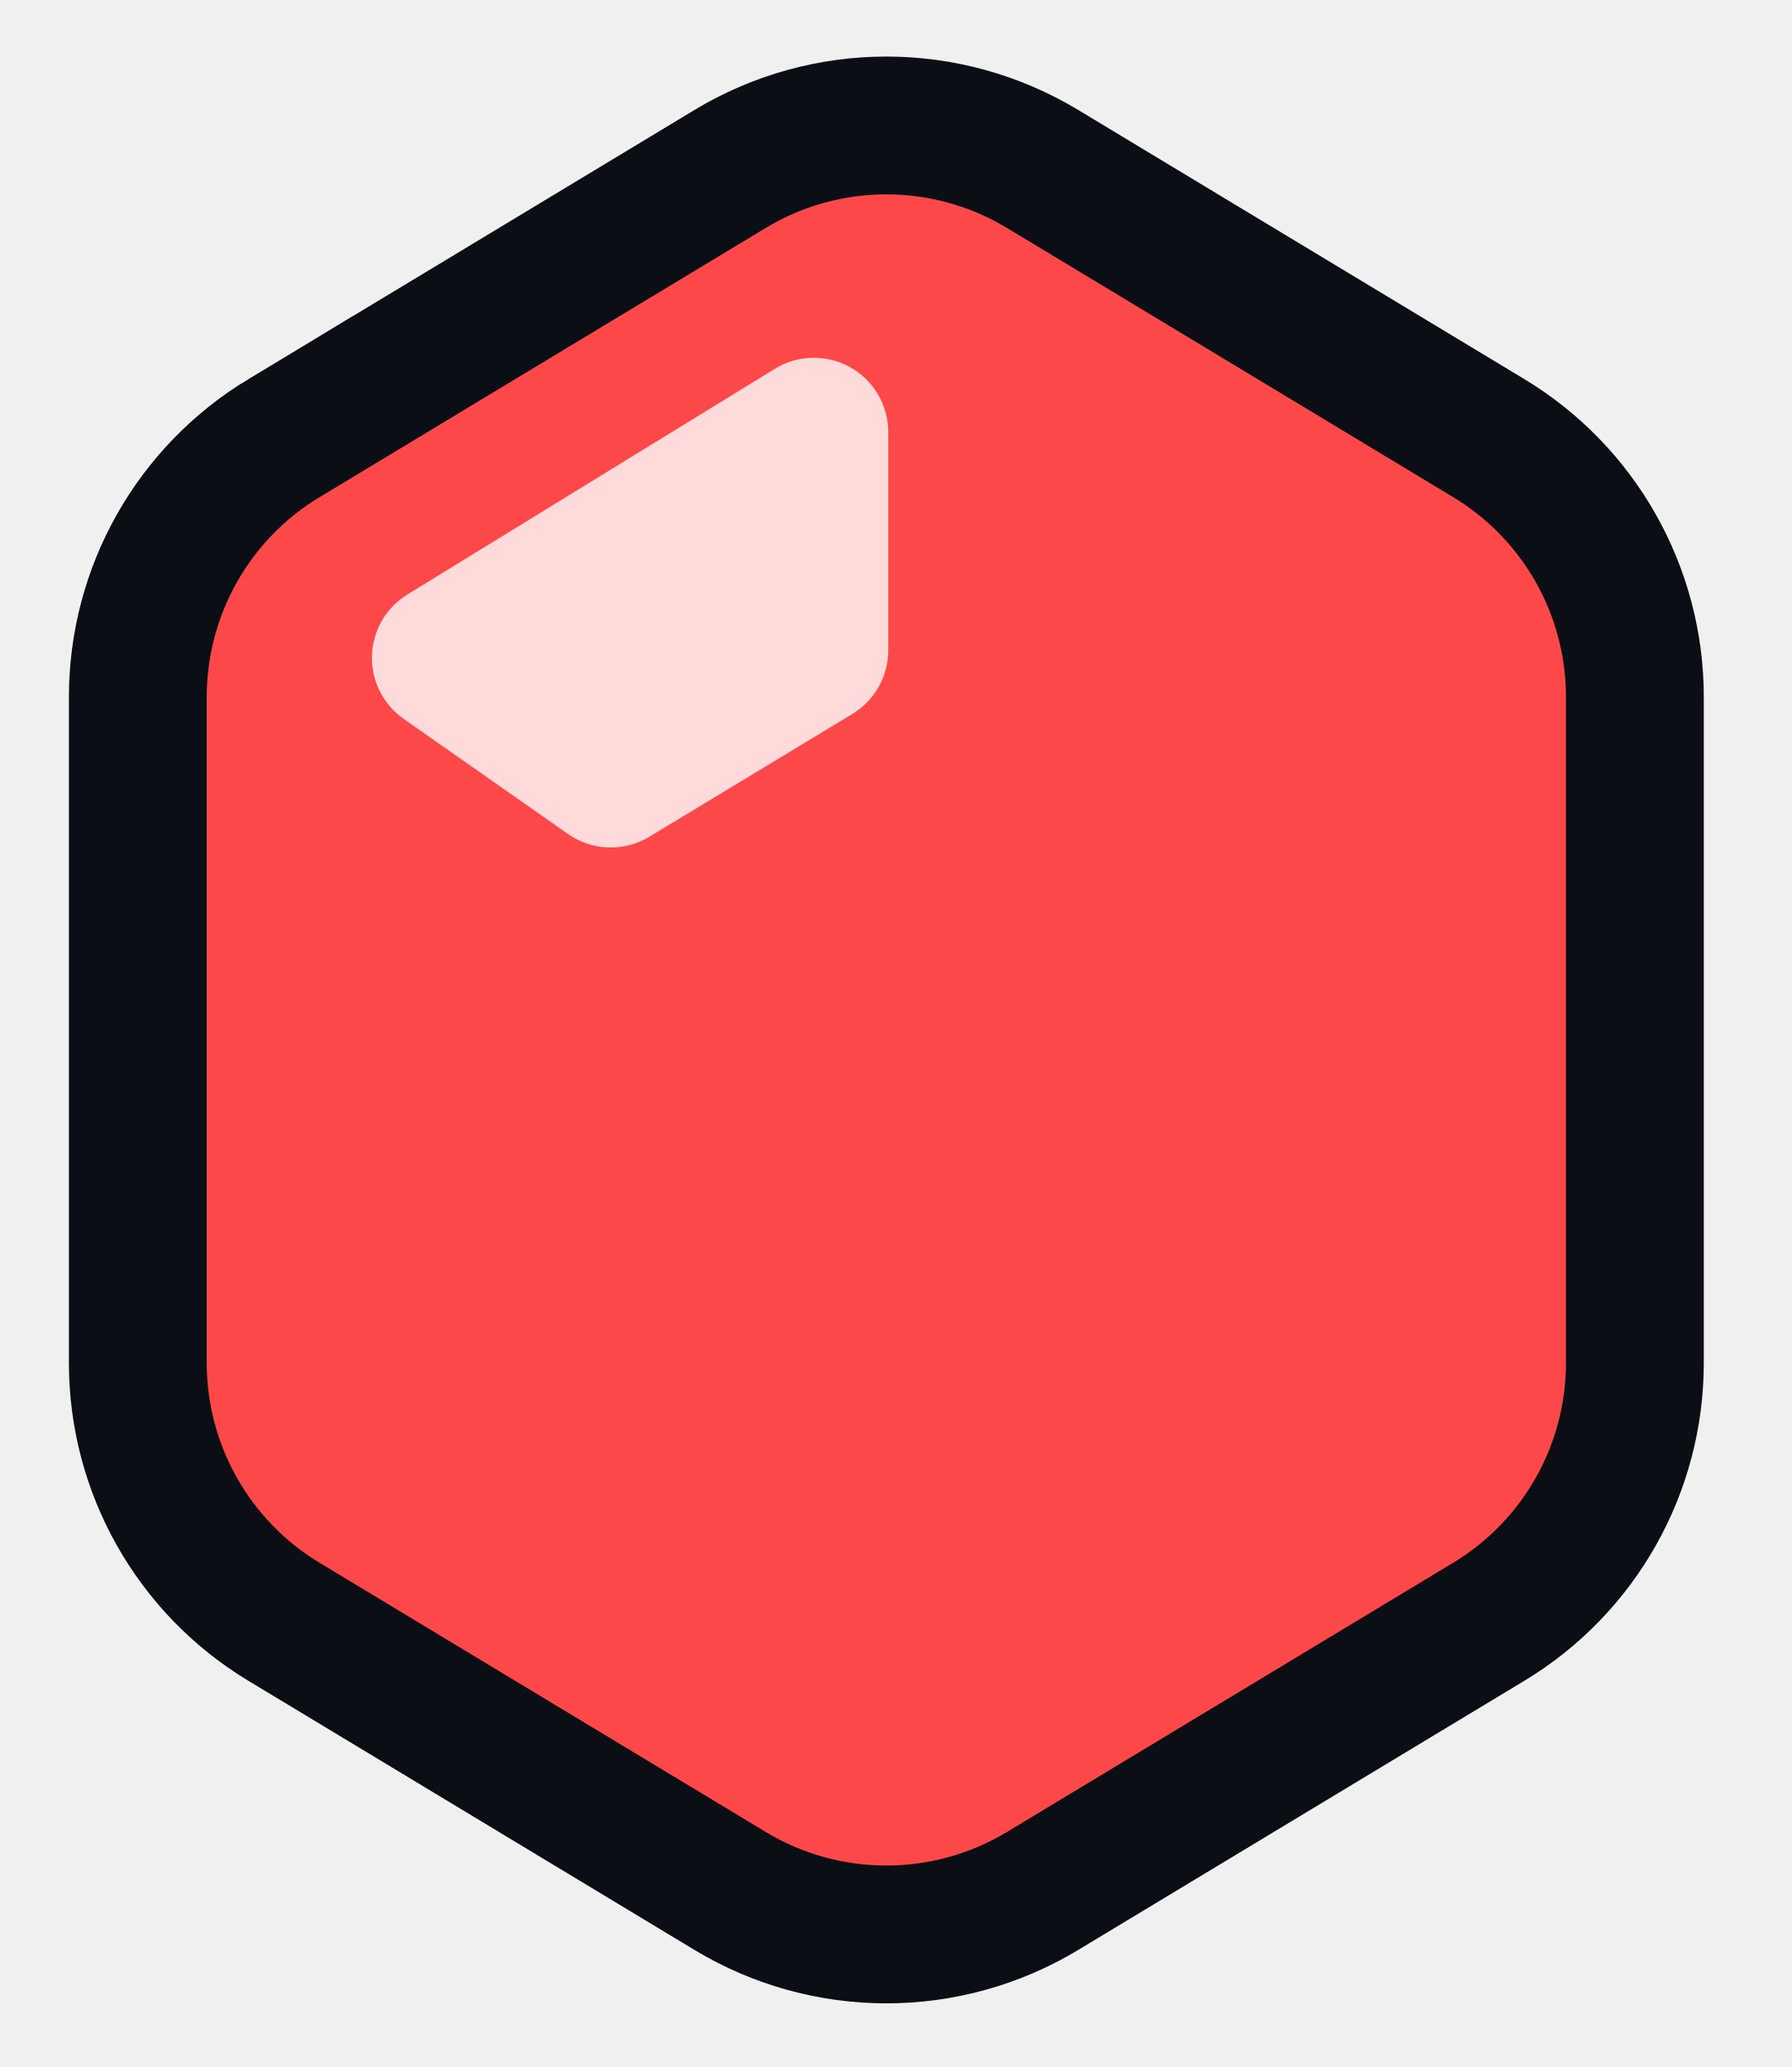
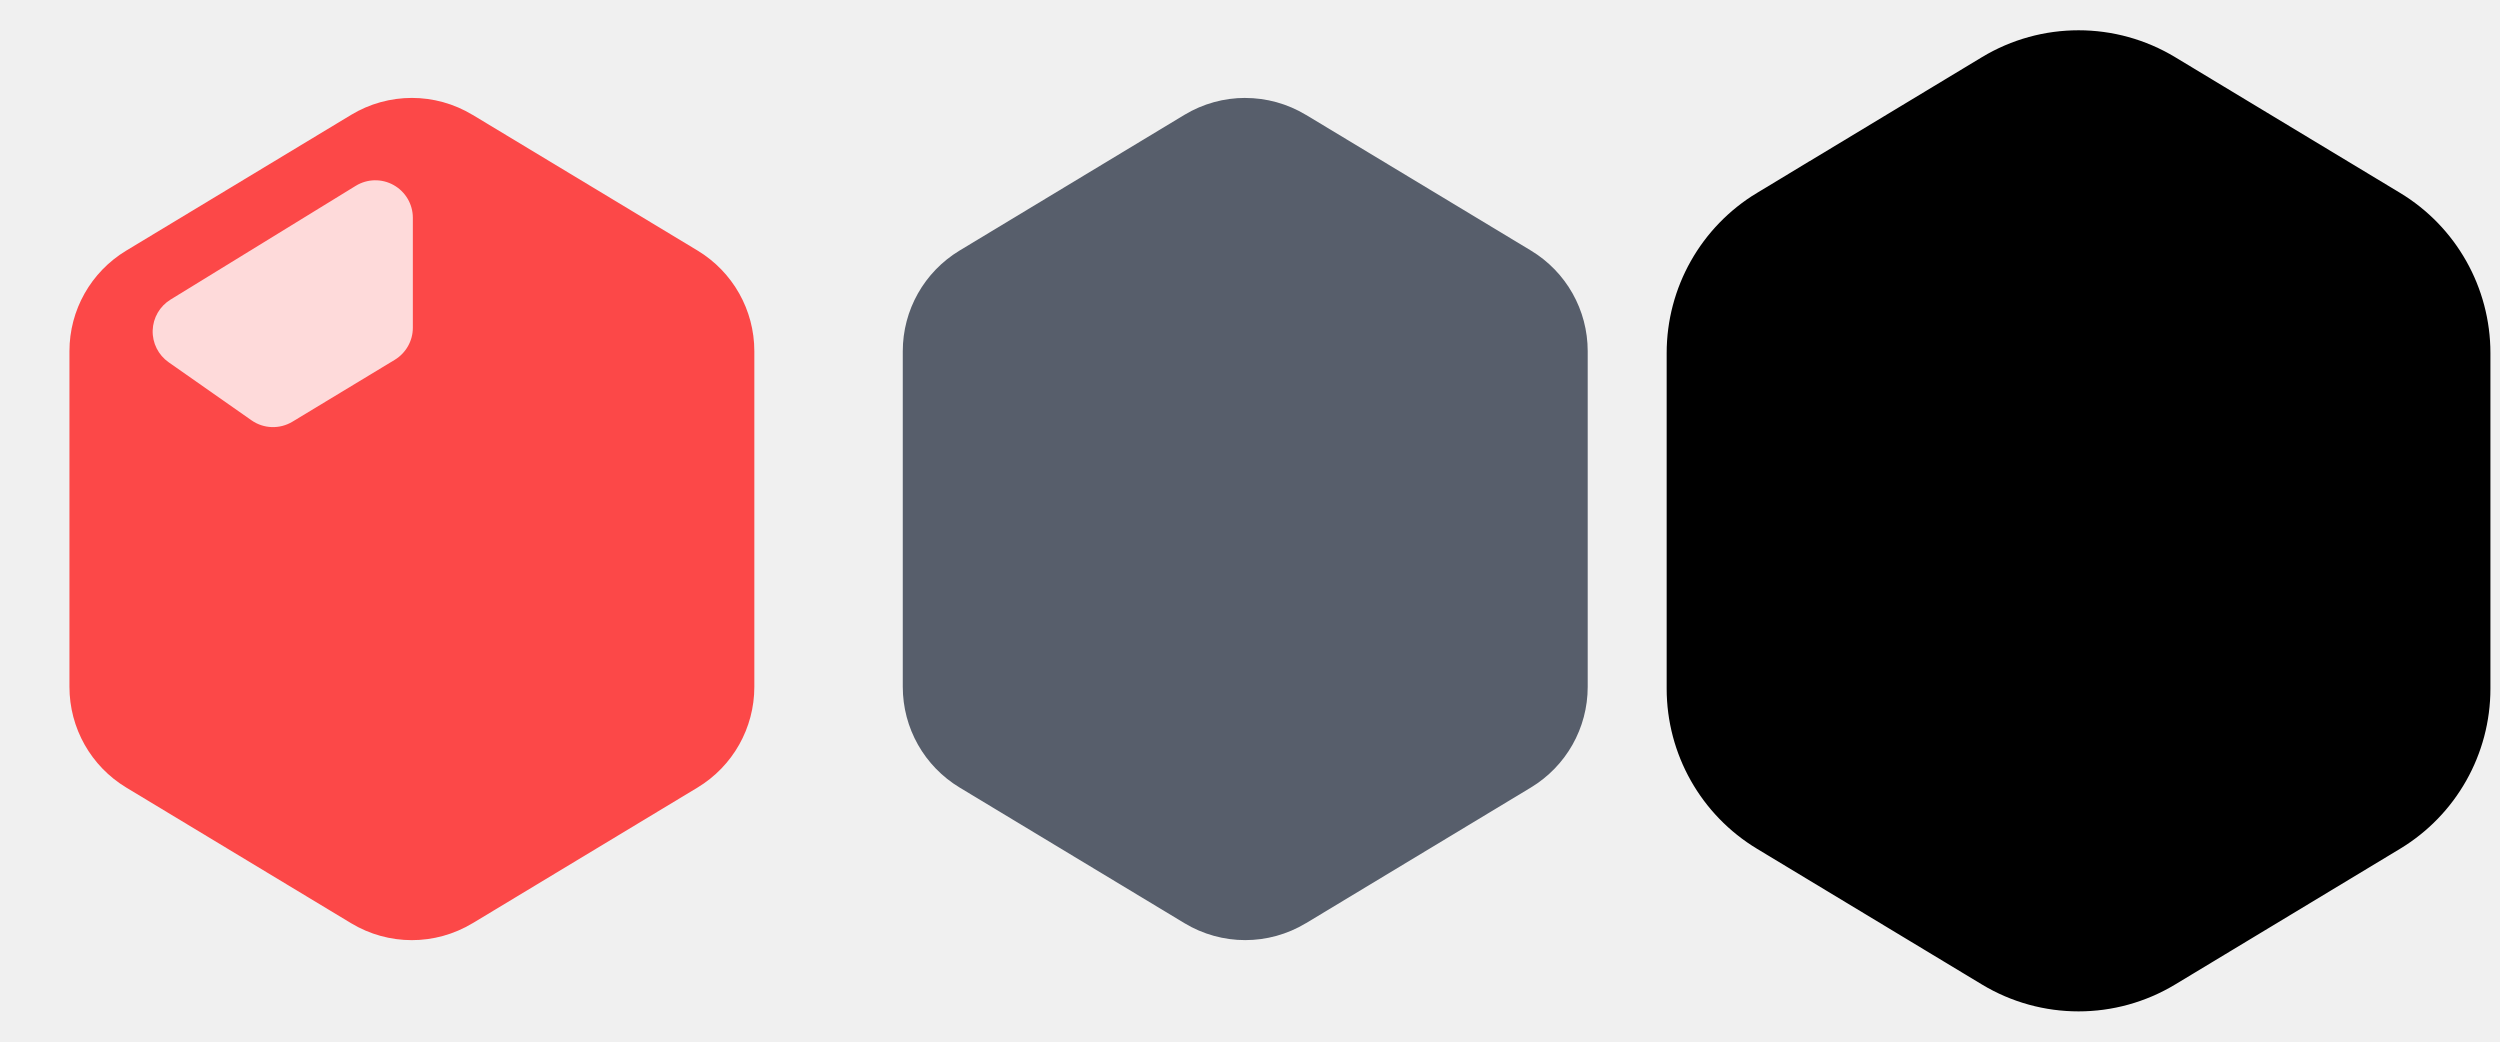
- <svg xmlns="http://www.w3.org/2000/svg" id="svg12" version="1.1" viewBox="0 0 26 30" height="30" width="26">
-   <defs id="defs16" />
-   <path id="path4" fill="#fc4848" stroke-width="2" stroke="#ffffff" d="m 4.12,6.36 6.475,-3.908 a 4.387,4.387 0 0 1 4.534,0 l 6.475,3.907 a 4.387,4.387 0 0 1 2.12,3.757 v 9.666 a 4.387,4.387 0 0 1 -2.12,3.756 l -6.475,3.907 a 4.387,4.387 0 0 1 -4.534,0 L 4.12,23.538 A 4.387,4.387 0 0 1 2,19.782 V 10.116 C 2,8.578 2.804,7.154 4.12,6.359 Z" style="fill-rule:evenodd;stroke:#0b0e14;stroke-opacity:1" />
-   <path id="path6" opacity="0.793" fill="#ffffff" d="m 12.89,6.273 v 3.165 c 0,0.378 -0.198,0.728 -0.52,0.924 L 9.422,12.145 A 1.08,1.08 0 0 1 8.243,12.105 L 5.857,10.433 A 1.08,1.08 0 0 1 5.912,8.628 l 5.333,-3.276 a 1.08,1.08 0 0 1 1.645,0.92 z" style="fill-rule:evenodd;stroke:none;stroke-width:1" />
+ <svg xmlns="http://www.w3.org/2000/svg" id="svg7" version="1.1" viewBox="0 0 72 30" height="30" width="72">
+   <defs id="defs11" />
+   <path d="M 11.861 2.82 C 11.256 2.82 10.65 2.983 10.111 3.309 L 3.637 7.217 C 3.635 7.218 3.634 7.218 3.633 7.219 C 2.618 7.834 2 8.928 2 10.115 L 2 19.781 C 2 20.969 2.62 22.068 3.637 22.682 L 10.111 26.588 C 11.189 27.239 12.533 27.239 13.611 26.588 L 13.613 26.588 L 20.088 22.682 C 21.105 22.068 21.725 20.969 21.725 19.781 L 21.725 10.115 C 21.725 8.927 21.105 7.829 20.088 7.215 L 13.613 3.309 L 13.611 3.309 C 13.072 2.983 12.467 2.82 11.861 2.82 z " style="color:#000000;font-style:normal;font-variant:normal;font-weight:normal;font-stretch:normal;font-size:medium;line-height:normal;font-family:sans-serif;font-variant-ligatures:normal;font-variant-position:normal;font-variant-caps:normal;font-variant-numeric:normal;font-variant-alternates:normal;font-variant-east-asian:normal;font-feature-settings:normal;font-variation-settings:normal;text-indent:0;text-align:start;text-decoration:none;text-decoration-line:none;text-decoration-style:solid;text-decoration-color:#000000;letter-spacing:normal;word-spacing:normal;text-transform:none;writing-mode:lr-tb;direction:ltr;text-orientation:mixed;dominant-baseline:auto;baseline-shift:baseline;text-anchor:start;white-space:normal;shape-padding:0;shape-margin:0;inline-size:0;clip-rule:nonzero;display:inline;overflow:visible;visibility:visible;isolation:auto;mix-blend-mode:normal;color-interpolation:sRGB;color-interpolation-filters:linearRGB;solid-color:#000000;solid-opacity:1;vector-effect:none;fill:#fc4848;fill-opacity:1;fill-rule:nonzero;stroke:none;stroke-width:2;stroke-linecap:butt;stroke-linejoin:miter;stroke-miterlimit:4;stroke-dasharray:none;stroke-dashoffset:0;stroke-opacity:1;color-rendering:auto;image-rendering:auto;shape-rendering:auto;text-rendering:auto;enable-background:accumulate;stop-color:#000000" id="path914" />
+   <path opacity="0.793" fill="#ffffff" id="path3" d="m 11.89,6.273 v 3.165 c 0,0.378 -0.198,0.728 -0.52,0.924 L 8.422,12.145 C 8.056,12.366 7.593,12.351 7.243,12.105 L 4.857,10.433 C 4.559,10.224 4.386,9.879 4.397,9.516 4.408,9.152 4.602,8.818 4.912,8.628 L 10.245,5.352 C 10.578,5.147 10.996,5.139 11.337,5.33 11.678,5.521 11.89,5.881 11.89,6.272 Z" style="fill-rule:nonzero;stroke:none;stroke-width:1" />
+   <path d="m 35.861,2.82 c -0.606,0 -1.211,0.163 -1.75,0.488 l -6.475,3.908 c -0.001,7.3e-4 -0.003,0.001 -0.004,0.002 C 26.618,7.834 26,8.928 26,10.115 v 9.666 c 0,1.188 0.62,2.286 1.637,2.9 l 6.475,3.906 c 1.078,0.651 2.422,0.651 3.5,0 h 0.002 l 6.475,-3.906 c 1.017,-0.614 1.637,-1.712 1.637,-2.9 v -9.666 c 3.1e-4,-1.188 -0.619,-2.286 -1.637,-2.9 l -6.475,-3.906 h -0.002 c -0.539,-0.325 -1.144,-0.488 -1.75,-0.488 z" style="color:#000000;font-style:normal;font-variant:normal;font-weight:normal;font-stretch:normal;font-size:medium;line-height:normal;font-family:sans-serif;font-variant-ligatures:normal;font-variant-position:normal;font-variant-caps:normal;font-variant-numeric:normal;font-variant-alternates:normal;font-variant-east-asian:normal;font-feature-settings:normal;font-variation-settings:normal;text-indent:0;text-align:start;text-decoration:none;text-decoration-line:none;text-decoration-style:solid;text-decoration-color:#000000;letter-spacing:normal;word-spacing:normal;text-transform:none;writing-mode:lr-tb;direction:ltr;text-orientation:mixed;dominant-baseline:auto;baseline-shift:baseline;text-anchor:start;white-space:normal;shape-padding:0;shape-margin:0;inline-size:0;clip-rule:nonzero;display:inline;overflow:visible;visibility:visible;isolation:auto;mix-blend-mode:normal;color-interpolation:sRGB;color-interpolation-filters:linearRGB;solid-color:#000000;solid-opacity:1;vector-effect:none;fill:#575e6b;fill-opacity:1;fill-rule:nonzero;stroke:none;stroke-width:2;stroke-linecap:butt;stroke-linejoin:miter;stroke-miterlimit:4;stroke-dasharray:none;stroke-dashoffset:0;stroke-opacity:1;color-rendering:auto;image-rendering:auto;shape-rendering:auto;text-rendering:auto;enable-background:accumulate;stop-color:#000000" id="path906" />
+   <g style="fill:#000000;fill-opacity:1;stroke:#000000;stroke-opacity:1" fill-rule="evenodd" fill="none" stroke-width="1" stroke="none" id="g902" transform="translate(48,0.0515001)">
+     <g style="fill:#000000;fill-opacity:1;stroke:#000000;stroke-opacity:1" stroke-width="2" stroke="#ffffff" fill-rule="nonzero" fill="#e5e5e5" transform="translate(1,1)" id="g900">
+       <path style="fill:#000000;fill-opacity:1;stroke:#000000;stroke-opacity:1" id="path898" d="M 2.12,5.36 8.595,1.452 c 1.394,-0.842 3.14,-0.842 4.534,0 l 6.475,3.907 c 1.316,0.794 2.12,2.22 2.12,3.757 v 9.666 c 0,1.537 -0.804,2.962 -2.12,3.756 l -6.475,3.907 c -1.394,0.842 -3.14,0.842 -4.534,0 L 2.12,22.538 C 0.804,21.744 0,20.319 0,18.782 V 9.116 C 0,7.578 0.804,6.154 2.12,5.359 Z" />
+     </g>
+   </g>
</svg>
